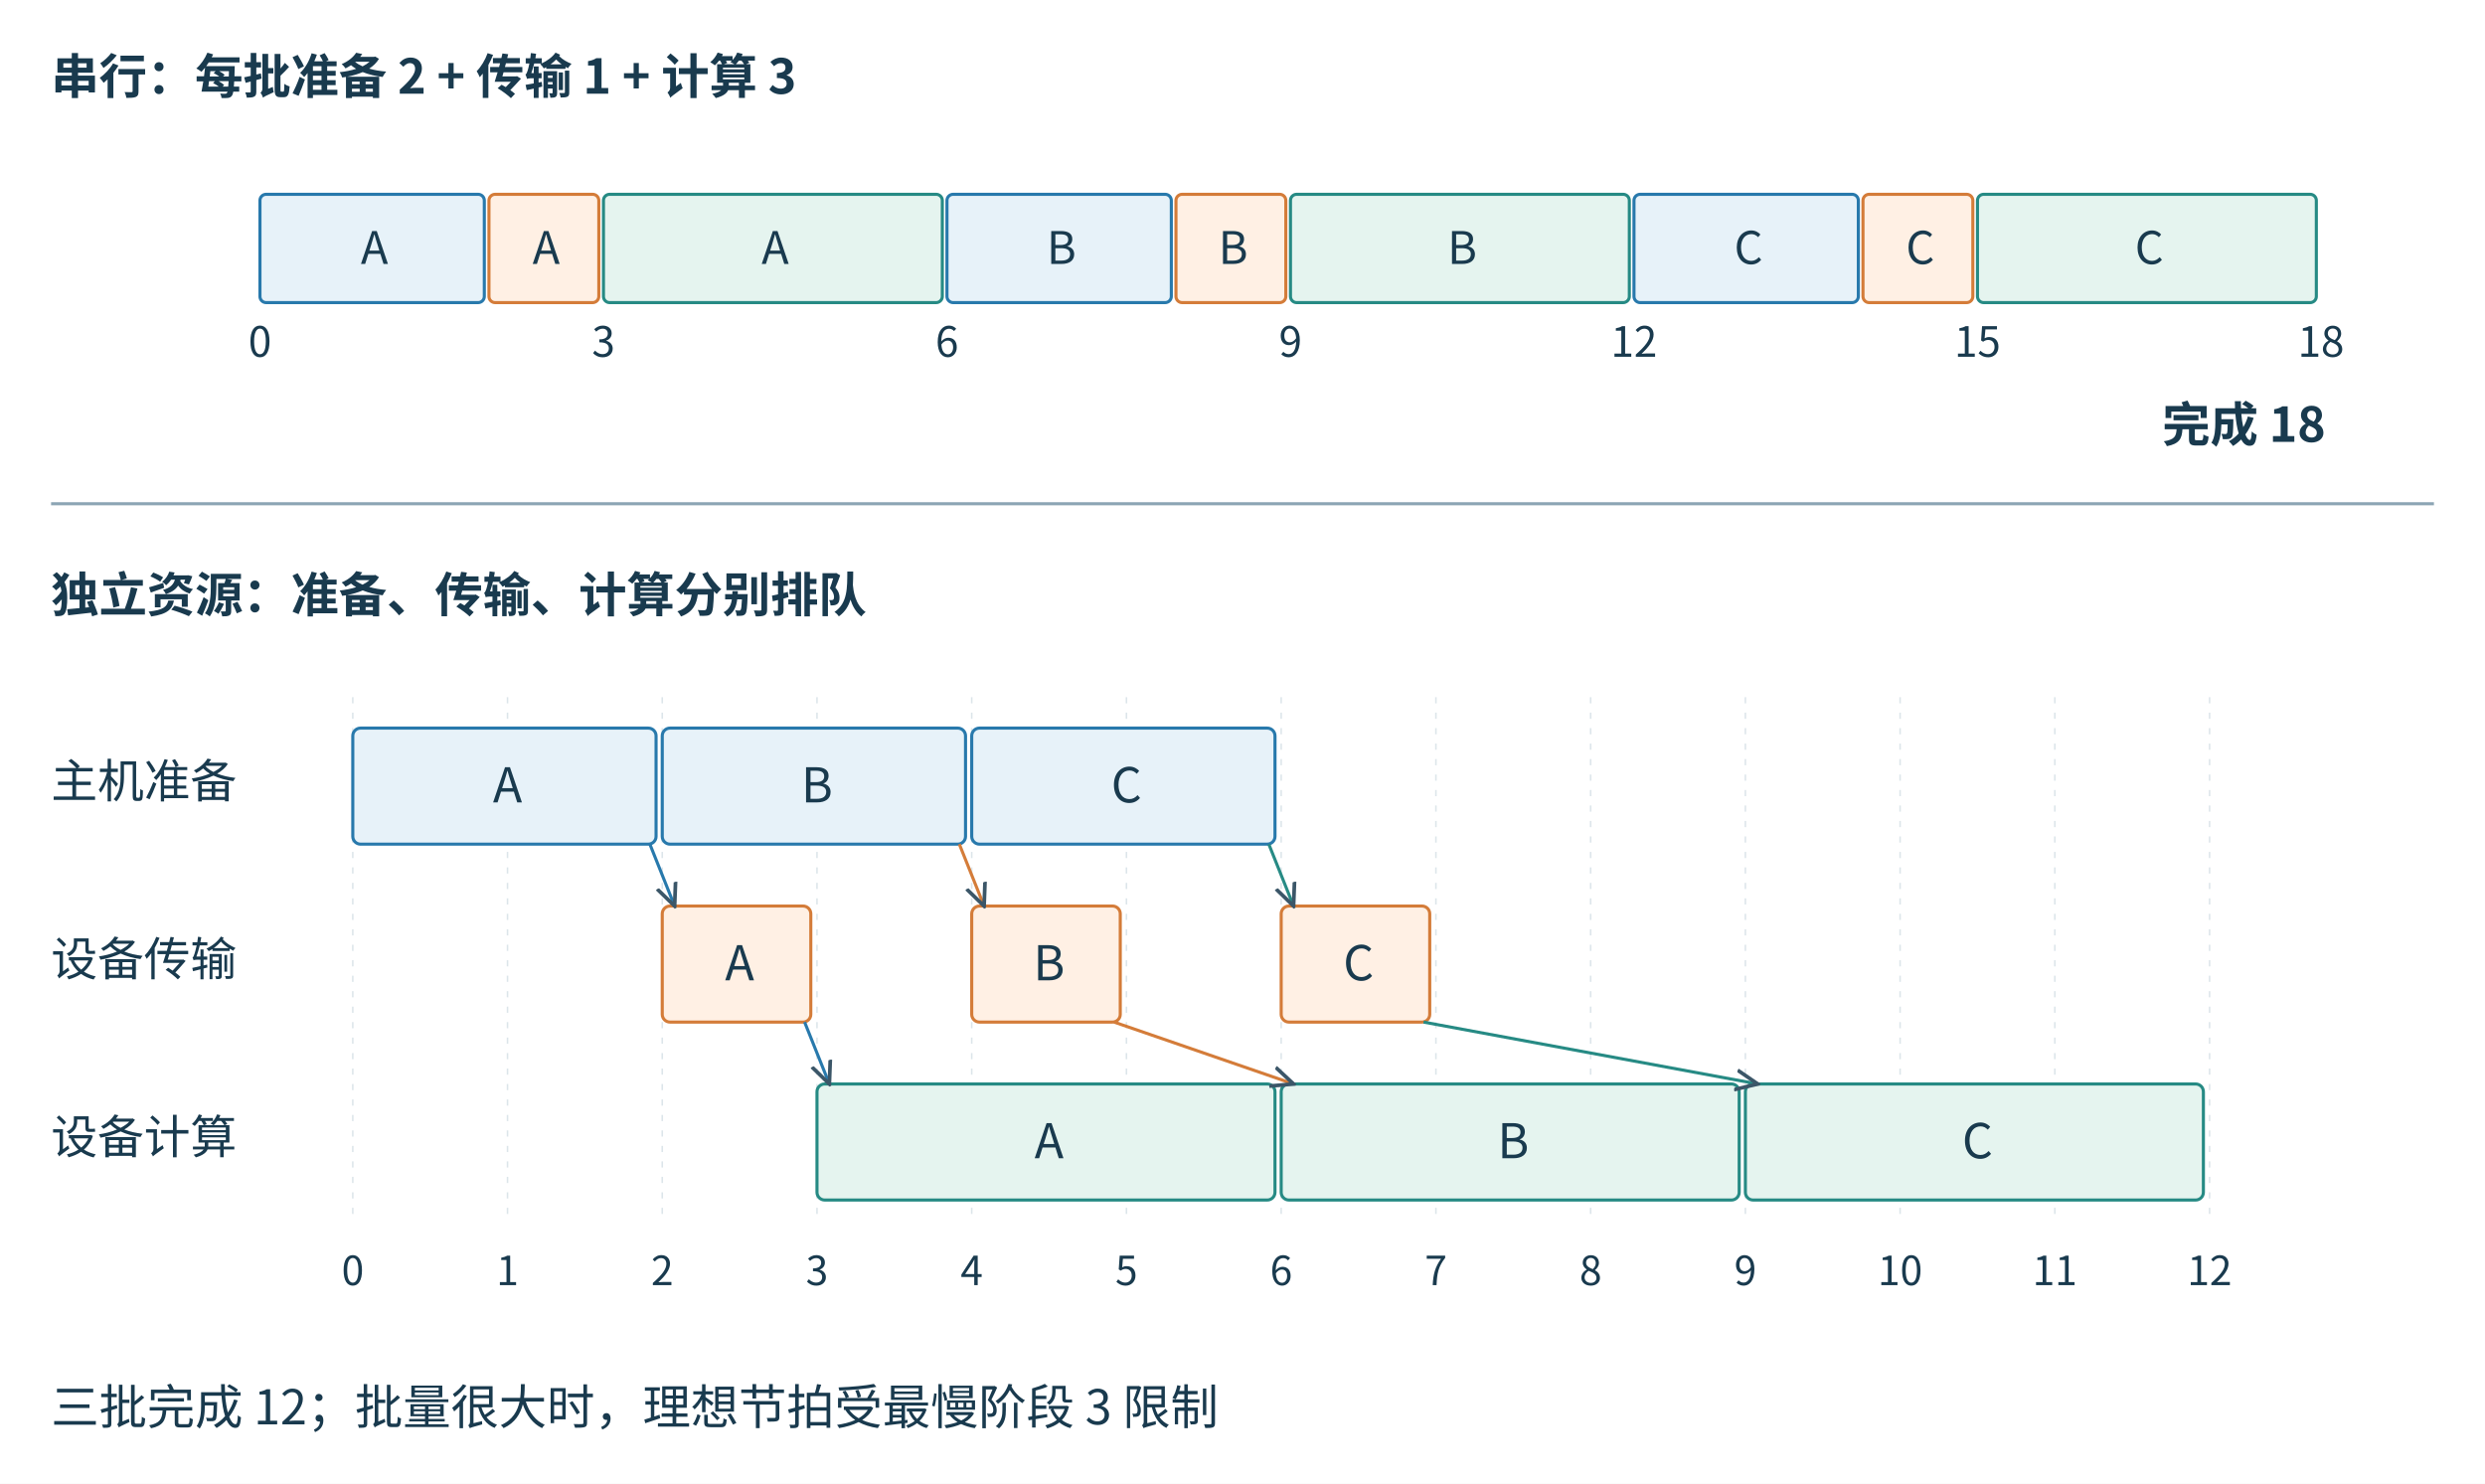
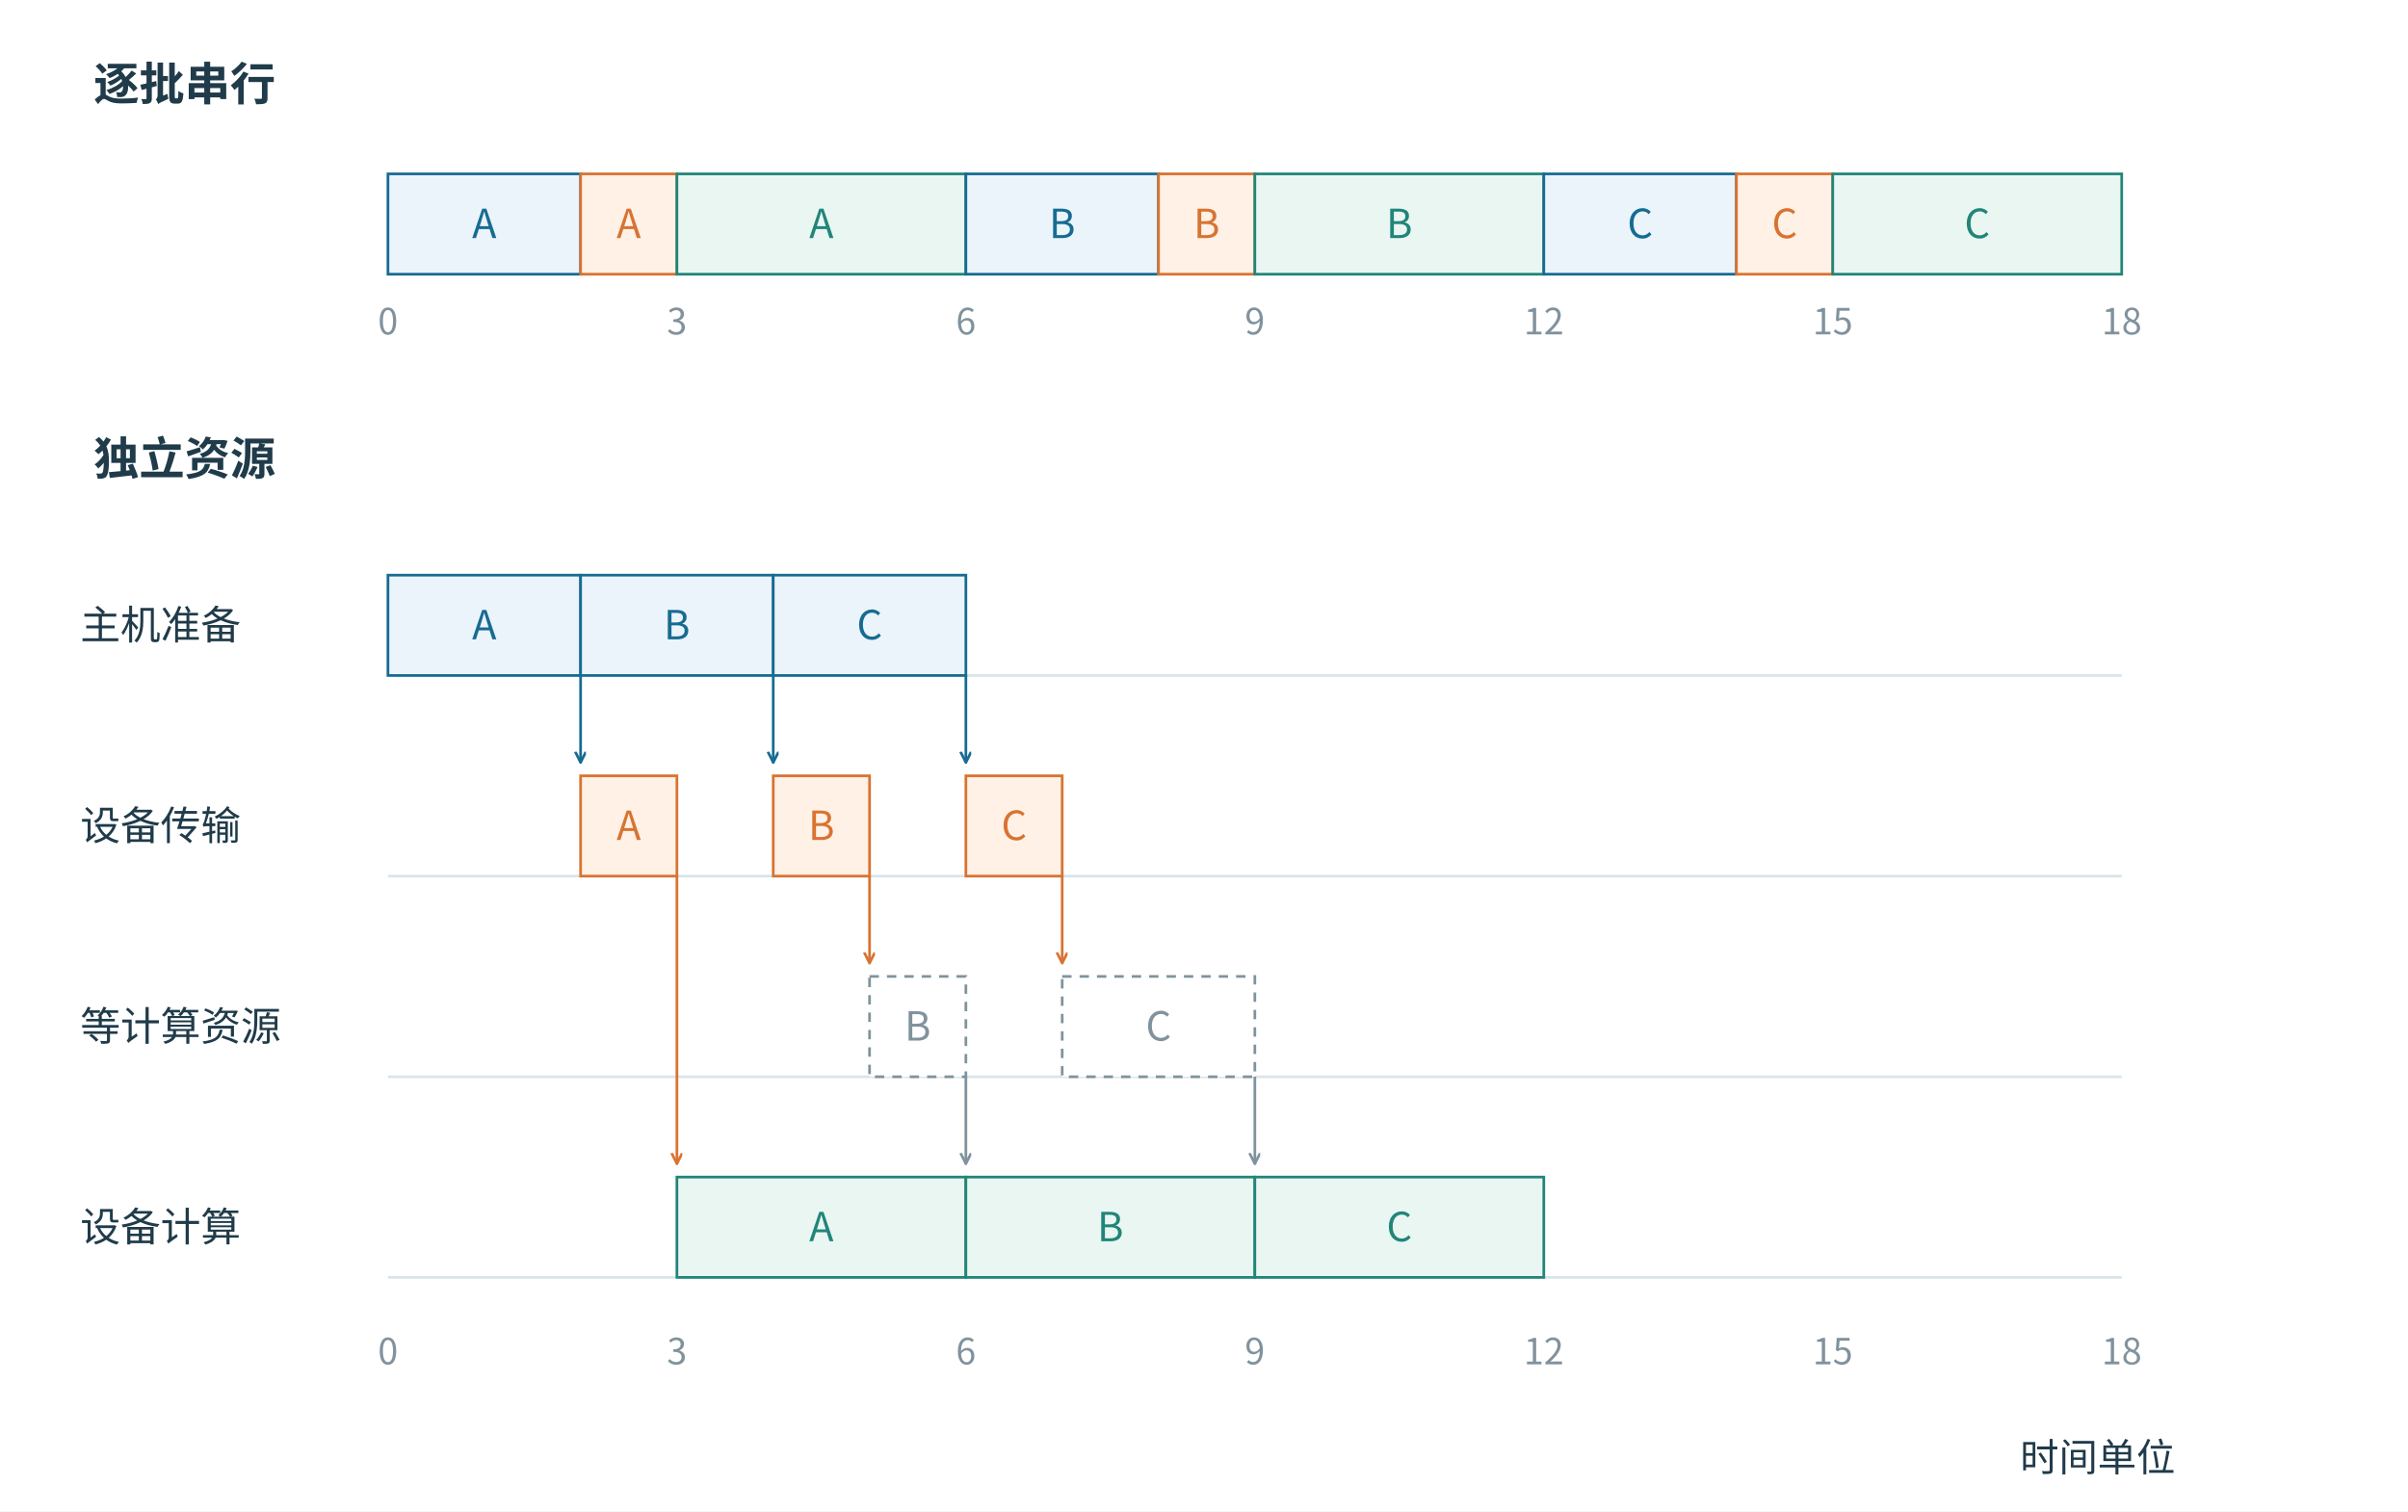
- <svg xmlns="http://www.w3.org/2000/svg" width="1606.000" height="958.930" viewBox="22.000 89.427 1606.000 958.930">
+ <svg xmlns="http://www.w3.org/2000/svg" width="1800" height="1130" viewBox="0 0 1800 1130" role="img">
+   <rect width="1800" height="1130" fill="white" />
  <defs>
-     <marker id="arrow" viewBox="0 0 10 10" refX="9" refY="5" markerWidth="16" markerHeight="16" markerUnits="userSpaceOnUse" orient="auto-start-reverse">
-       <path d="M0,1 L9,5 L0,9" fill="none" stroke="#3b5668" stroke-width="1.5" />
+     <marker id="b" markerWidth="9" markerHeight="9" refX="8" refY="4" orient="auto" markerUnits="userSpaceOnUse">
+       <path d="M0 0 L8 4 L0 8" fill="none" stroke="#176b91" stroke-width="2" />
+     </marker>
+     <marker id="o" markerWidth="9" markerHeight="9" refX="8" refY="4" orient="auto" markerUnits="userSpaceOnUse">
+       <path d="M0 0 L8 4 L0 8" fill="none" stroke="#d87332" stroke-width="2" />
+     </marker>
+     <marker id="g" markerWidth="9" markerHeight="9" refX="8" refY="4" orient="auto" markerUnits="userSpaceOnUse">
+       <path d="M0 0 L8 4 L0 8" fill="none" stroke="#80929d" stroke-width="2" />
+     </marker>
+     <marker id="t" markerWidth="9" markerHeight="9" refX="8" refY="4" orient="auto" markerUnits="userSpaceOnUse">
+       <path d="M0 0 L8 4 L0 8" fill="none" stroke="#218579" stroke-width="2" />
    </marker>
  </defs>
-   <rect width="1606.0" height="958.93" fill="white" x="22.0" y="89.427" />
-   <g font-family="Microsoft YaHei, Noto Sans CJK SC, Arial, sans-serif" fill="#193a4e">
-     <text xml:space="preserve" x="55" y="150" font-size="31" fill="#193a4e" text-anchor="start" font-weight="700">串行：每批准备 2 + 传输 1 + 计算 3</text>
-     <rect x="190" y="215" width="145" height="70" rx="4" fill="#e7f2f9" stroke="#2879ac" stroke-width="2" />
-     <text xml:space="preserve" x="264.0" y="260" font-size="29" fill="#193a4e" text-anchor="middle" font-weight="400">A</text>
-     <rect x="338" y="215" width="71" height="70" rx="4" fill="#fff0e4" stroke="#d47c39" stroke-width="2" />
-     <text xml:space="preserve" x="375.0" y="260" font-size="29" fill="#193a4e" text-anchor="middle" font-weight="400">A</text>
-     <rect x="412" y="215" width="219" height="70" rx="4" fill="#e5f4ef" stroke="#268a84" stroke-width="2" />
-     <text xml:space="preserve" x="523.0" y="260" font-size="29" fill="#193a4e" text-anchor="middle" font-weight="400">A</text>
-     <rect x="634" y="215" width="145" height="70" rx="4" fill="#e7f2f9" stroke="#2879ac" stroke-width="2" />
-     <text xml:space="preserve" x="708.0" y="260" font-size="29" fill="#193a4e" text-anchor="middle" font-weight="400">B</text>
-     <rect x="782" y="215" width="71" height="70" rx="4" fill="#fff0e4" stroke="#d47c39" stroke-width="2" />
-     <text xml:space="preserve" x="819.0" y="260" font-size="29" fill="#193a4e" text-anchor="middle" font-weight="400">B</text>
-     <rect x="856" y="215" width="219" height="70" rx="4" fill="#e5f4ef" stroke="#268a84" stroke-width="2" />
-     <text xml:space="preserve" x="967.0" y="260" font-size="29" fill="#193a4e" text-anchor="middle" font-weight="400">B</text>
-     <rect x="1078" y="215" width="145" height="70" rx="4" fill="#e7f2f9" stroke="#2879ac" stroke-width="2" />
-     <text xml:space="preserve" x="1152.0" y="260" font-size="29" fill="#193a4e" text-anchor="middle" font-weight="400">C</text>
-     <rect x="1226" y="215" width="71" height="70" rx="4" fill="#fff0e4" stroke="#d47c39" stroke-width="2" />
-     <text xml:space="preserve" x="1263.0" y="260" font-size="29" fill="#193a4e" text-anchor="middle" font-weight="400">C</text>
-     <rect x="1300" y="215" width="219" height="70" rx="4" fill="#e5f4ef" stroke="#268a84" stroke-width="2" />
-     <text xml:space="preserve" x="1411.0" y="260" font-size="29" fill="#193a4e" text-anchor="middle" font-weight="400">C</text>
-     <text xml:space="preserve" x="190" y="320" font-size="27" fill="#193a4e" text-anchor="middle" font-weight="400">0</text>
-     <text xml:space="preserve" x="412" y="320" font-size="27" fill="#193a4e" text-anchor="middle" font-weight="400">3</text>
-     <text xml:space="preserve" x="634" y="320" font-size="27" fill="#193a4e" text-anchor="middle" font-weight="400">6</text>
-     <text xml:space="preserve" x="856" y="320" font-size="27" fill="#193a4e" text-anchor="middle" font-weight="400">9</text>
-     <text xml:space="preserve" x="1078" y="320" font-size="27" fill="#193a4e" text-anchor="middle" font-weight="400">12</text>
-     <text xml:space="preserve" x="1300" y="320" font-size="27" fill="#193a4e" text-anchor="middle" font-weight="400">15</text>
-     <text xml:space="preserve" x="1522" y="320" font-size="27" fill="#193a4e" text-anchor="middle" font-weight="400">18</text>
-     <text xml:space="preserve" x="1525" y="375" font-size="31" fill="#193a4e" text-anchor="end" font-weight="700">完成 18</text>
-     <line x1="55" y1="415" x2="1595" y2="415" stroke="#8ca5b4" stroke-width="2" stroke-dasharray="" />
-     <text xml:space="preserve" x="55" y="485" font-size="31" fill="#193a4e" text-anchor="start" font-weight="700">独立资源：准备、传输、计算分别排队</text>
-     <line x1="250" y1="540" x2="250" y2="875" stroke="#dce5ea" stroke-width="1" stroke-dasharray="4 6" />
-     <text xml:space="preserve" x="250" y="920" font-size="26" fill="#193a4e" text-anchor="middle" font-weight="400">0</text>
-     <line x1="350" y1="540" x2="350" y2="875" stroke="#dce5ea" stroke-width="1" stroke-dasharray="4 6" />
-     <text xml:space="preserve" x="350" y="920" font-size="26" fill="#193a4e" text-anchor="middle" font-weight="400">1</text>
-     <line x1="450" y1="540" x2="450" y2="875" stroke="#dce5ea" stroke-width="1" stroke-dasharray="4 6" />
-     <text xml:space="preserve" x="450" y="920" font-size="26" fill="#193a4e" text-anchor="middle" font-weight="400">2</text>
-     <line x1="550" y1="540" x2="550" y2="875" stroke="#dce5ea" stroke-width="1" stroke-dasharray="4 6" />
-     <text xml:space="preserve" x="550" y="920" font-size="26" fill="#193a4e" text-anchor="middle" font-weight="400">3</text>
-     <line x1="650" y1="540" x2="650" y2="875" stroke="#dce5ea" stroke-width="1" stroke-dasharray="4 6" />
-     <text xml:space="preserve" x="650" y="920" font-size="26" fill="#193a4e" text-anchor="middle" font-weight="400">4</text>
-     <line x1="750" y1="540" x2="750" y2="875" stroke="#dce5ea" stroke-width="1" stroke-dasharray="4 6" />
-     <text xml:space="preserve" x="750" y="920" font-size="26" fill="#193a4e" text-anchor="middle" font-weight="400">5</text>
-     <line x1="850" y1="540" x2="850" y2="875" stroke="#dce5ea" stroke-width="1" stroke-dasharray="4 6" />
-     <text xml:space="preserve" x="850" y="920" font-size="26" fill="#193a4e" text-anchor="middle" font-weight="400">6</text>
-     <line x1="950" y1="540" x2="950" y2="875" stroke="#dce5ea" stroke-width="1" stroke-dasharray="4 6" />
-     <text xml:space="preserve" x="950" y="920" font-size="26" fill="#193a4e" text-anchor="middle" font-weight="400">7</text>
-     <line x1="1050" y1="540" x2="1050" y2="875" stroke="#dce5ea" stroke-width="1" stroke-dasharray="4 6" />
-     <text xml:space="preserve" x="1050" y="920" font-size="26" fill="#193a4e" text-anchor="middle" font-weight="400">8</text>
-     <line x1="1150" y1="540" x2="1150" y2="875" stroke="#dce5ea" stroke-width="1" stroke-dasharray="4 6" />
-     <text xml:space="preserve" x="1150" y="920" font-size="26" fill="#193a4e" text-anchor="middle" font-weight="400">9</text>
-     <line x1="1250" y1="540" x2="1250" y2="875" stroke="#dce5ea" stroke-width="1" stroke-dasharray="4 6" />
-     <text xml:space="preserve" x="1250" y="920" font-size="26" fill="#193a4e" text-anchor="middle" font-weight="400">10</text>
-     <line x1="1350" y1="540" x2="1350" y2="875" stroke="#dce5ea" stroke-width="1" stroke-dasharray="4 6" />
-     <text xml:space="preserve" x="1350" y="920" font-size="26" fill="#193a4e" text-anchor="middle" font-weight="400">11</text>
-     <line x1="1450" y1="540" x2="1450" y2="875" stroke="#dce5ea" stroke-width="1" stroke-dasharray="4 6" />
-     <text xml:space="preserve" x="1450" y="920" font-size="26" fill="#193a4e" text-anchor="middle" font-weight="400">12</text>
-     <text xml:space="preserve" x="55" y="605" font-size="30" fill="#193a4e" text-anchor="start" font-weight="400">主机准备</text>
-     <rect x="250" y="560" width="196" height="75" rx="5" fill="#e7f2f9" stroke="#2879ac" stroke-width="2" />
-     <text xml:space="preserve" x="350.0" y="608" font-size="31" fill="#193a4e" text-anchor="middle" font-weight="400">A</text>
-     <rect x="450" y="560" width="196" height="75" rx="5" fill="#e7f2f9" stroke="#2879ac" stroke-width="2" />
-     <text xml:space="preserve" x="550.0" y="608" font-size="31" fill="#193a4e" text-anchor="middle" font-weight="400">B</text>
-     <rect x="650" y="560" width="196" height="75" rx="5" fill="#e7f2f9" stroke="#2879ac" stroke-width="2" />
-     <text xml:space="preserve" x="750.0" y="608" font-size="31" fill="#193a4e" text-anchor="middle" font-weight="400">C</text>
-     <text xml:space="preserve" x="55" y="720" font-size="30" fill="#193a4e" text-anchor="start" font-weight="400">设备传输</text>
-     <rect x="450" y="675" width="96" height="75" rx="5" fill="#fff0e4" stroke="#d47c39" stroke-width="2" />
-     <text xml:space="preserve" x="500.0" y="723" font-size="31" fill="#193a4e" text-anchor="middle" font-weight="400">A</text>
-     <rect x="650" y="675" width="96" height="75" rx="5" fill="#fff0e4" stroke="#d47c39" stroke-width="2" />
-     <text xml:space="preserve" x="700.0" y="723" font-size="31" fill="#193a4e" text-anchor="middle" font-weight="400">B</text>
-     <rect x="850" y="675" width="96" height="75" rx="5" fill="#fff0e4" stroke="#d47c39" stroke-width="2" />
-     <text xml:space="preserve" x="900.0" y="723" font-size="31" fill="#193a4e" text-anchor="middle" font-weight="400">C</text>
-     <text xml:space="preserve" x="55" y="835" font-size="30" fill="#193a4e" text-anchor="start" font-weight="400">设备计算</text>
-     <rect x="550" y="790" width="296" height="75" rx="5" fill="#e5f4ef" stroke="#268a84" stroke-width="2" />
-     <text xml:space="preserve" x="700.0" y="838" font-size="31" fill="#193a4e" text-anchor="middle" font-weight="400">A</text>
-     <rect x="850" y="790" width="296" height="75" rx="5" fill="#e5f4ef" stroke="#268a84" stroke-width="2" />
-     <text xml:space="preserve" x="1000.0" y="838" font-size="31" fill="#193a4e" text-anchor="middle" font-weight="400">B</text>
-     <rect x="1150" y="790" width="296" height="75" rx="5" fill="#e5f4ef" stroke="#268a84" stroke-width="2" />
-     <text xml:space="preserve" x="1300.0" y="838" font-size="31" fill="#193a4e" text-anchor="middle" font-weight="400">C</text>
-     <path d="M442,635 L458,675" stroke="#2879ac" stroke-width="2" fill="none" stroke-dasharray="" marker-end="url(#arrow)" />
-     <path d="M542,750 L558,790" stroke="#2879ac" stroke-width="2" fill="none" stroke-dasharray="" marker-end="url(#arrow)" />
-     <path d="M642,635 L658,675" stroke="#d47c39" stroke-width="2" fill="none" stroke-dasharray="" marker-end="url(#arrow)" />
-     <path d="M742,750 L858,790" stroke="#d47c39" stroke-width="2" fill="none" stroke-dasharray="" marker-end="url(#arrow)" />
-     <path d="M842,635 L858,675" stroke="#268a84" stroke-width="2" fill="none" stroke-dasharray="" marker-end="url(#arrow)" />
-     <path d="M942,750 L1158,790" stroke="#268a84" stroke-width="2" fill="none" stroke-dasharray="" marker-end="url(#arrow)" />
-     <text xml:space="preserve" x="55" y="1010" font-size="31" fill="#193a4e" text-anchor="start" font-weight="400">三批完成 12；批量很大时，理想节拍受最慢阶段 3 限制</text>
+   <g font-family="Microsoft YaHei, Noto Sans CJK SC, sans-serif">
+     <text x="70" y="75" font-size="34" fill="#203b4a" text-anchor="start" font-weight="700">逐批串行</text>
+     <rect x="290" y="130" width="144" height="75" rx="0" fill="#eaf4fa" stroke="#176b91" stroke-width="2" />
+     <text x="362.0" y="178" font-size="30" fill="#176b91" text-anchor="middle" font-weight="400">A</text>
+     <rect x="434" y="130" width="72" height="75" rx="0" fill="#fff1e5" stroke="#d87332" stroke-width="2" />
+     <text x="470.0" y="178" font-size="30" fill="#d87332" text-anchor="middle" font-weight="400">A</text>
+     <rect x="506" y="130" width="216" height="75" rx="0" fill="#eaf6f2" stroke="#218579" stroke-width="2" />
+     <text x="614.0" y="178" font-size="30" fill="#218579" text-anchor="middle" font-weight="400">A</text>
+     <rect x="722" y="130" width="144" height="75" rx="0" fill="#eaf4fa" stroke="#176b91" stroke-width="2" />
+     <text x="794.0" y="178" font-size="30" fill="#176b91" text-anchor="middle" font-weight="400">B</text>
+     <rect x="866" y="130" width="72" height="75" rx="0" fill="#fff1e5" stroke="#d87332" stroke-width="2" />
+     <text x="902.0" y="178" font-size="30" fill="#d87332" text-anchor="middle" font-weight="400">B</text>
+     <rect x="938" y="130" width="216" height="75" rx="0" fill="#eaf6f2" stroke="#218579" stroke-width="2" />
+     <text x="1046.0" y="178" font-size="30" fill="#218579" text-anchor="middle" font-weight="400">B</text>
+     <rect x="1154" y="130" width="144" height="75" rx="0" fill="#eaf4fa" stroke="#176b91" stroke-width="2" />
+     <text x="1226.0" y="178" font-size="30" fill="#176b91" text-anchor="middle" font-weight="400">C</text>
+     <rect x="1298" y="130" width="72" height="75" rx="0" fill="#fff1e5" stroke="#d87332" stroke-width="2" />
+     <text x="1334.0" y="178" font-size="30" fill="#d87332" text-anchor="middle" font-weight="400">C</text>
+     <rect x="1370" y="130" width="216" height="75" rx="0" fill="#eaf6f2" stroke="#218579" stroke-width="2" />
+     <text x="1478.0" y="178" font-size="30" fill="#218579" text-anchor="middle" font-weight="400">C</text>
+     <text x="290" y="250" font-size="27" fill="#80929d" text-anchor="middle" font-weight="400">0</text>
+     <text x="506" y="250" font-size="27" fill="#80929d" text-anchor="middle" font-weight="400">3</text>
+     <text x="722" y="250" font-size="27" fill="#80929d" text-anchor="middle" font-weight="400">6</text>
+     <text x="938" y="250" font-size="27" fill="#80929d" text-anchor="middle" font-weight="400">9</text>
+     <text x="1154" y="250" font-size="27" fill="#80929d" text-anchor="middle" font-weight="400">12</text>
+     <text x="1370" y="250" font-size="27" fill="#80929d" text-anchor="middle" font-weight="400">15</text>
+     <text x="1586" y="250" font-size="27" fill="#80929d" text-anchor="middle" font-weight="400">18</text>
+     <text x="70" y="355" font-size="34" fill="#203b4a" text-anchor="start" font-weight="700">独立资源</text>
+     <text x="60" y="478" font-size="30" fill="#203b4a" text-anchor="start" font-weight="400">主机准备</text>
+     <line x1="290" y1="505" x2="1586" y2="505" stroke="#d9e4ea" stroke-width="2" />
+     <rect x="290" y="430" width="144" height="75" rx="0" fill="#eaf4fa" stroke="#176b91" stroke-width="2" />
+     <text x="362.0" y="478" font-size="30" fill="#176b91" text-anchor="middle" font-weight="400">A</text>
+     <rect x="434" y="430" width="144" height="75" rx="0" fill="#eaf4fa" stroke="#176b91" stroke-width="2" />
+     <text x="506.0" y="478" font-size="30" fill="#176b91" text-anchor="middle" font-weight="400">B</text>
+     <rect x="578" y="430" width="144" height="75" rx="0" fill="#eaf4fa" stroke="#176b91" stroke-width="2" />
+     <text x="650.0" y="478" font-size="30" fill="#176b91" text-anchor="middle" font-weight="400">C</text>
+     <text x="60" y="628" font-size="30" fill="#203b4a" text-anchor="start" font-weight="400">设备传输</text>
+     <line x1="290" y1="655" x2="1586" y2="655" stroke="#d9e4ea" stroke-width="2" />
+     <rect x="434" y="580" width="72" height="75" rx="0" fill="#fff1e5" stroke="#d87332" stroke-width="2" />
+     <text x="470.0" y="628" font-size="30" fill="#d87332" text-anchor="middle" font-weight="400">A</text>
+     <rect x="578" y="580" width="72" height="75" rx="0" fill="#fff1e5" stroke="#d87332" stroke-width="2" />
+     <text x="614.0" y="628" font-size="30" fill="#d87332" text-anchor="middle" font-weight="400">B</text>
+     <rect x="722" y="580" width="72" height="75" rx="0" fill="#fff1e5" stroke="#d87332" stroke-width="2" />
+     <text x="758.0" y="628" font-size="30" fill="#d87332" text-anchor="middle" font-weight="400">C</text>
+     <text x="60" y="778" font-size="30" fill="#203b4a" text-anchor="start" font-weight="400">等计算资源</text>
+     <line x1="290" y1="805" x2="1586" y2="805" stroke="#d9e4ea" stroke-width="2" />
+     <rect x="650" y="730" width="72" height="75" rx="0" fill="white" stroke="#80929d" stroke-width="2" stroke-dasharray="7 6" />
+     <text x="686.0" y="778" font-size="30" fill="#80929d" text-anchor="middle" font-weight="400">B</text>
+     <rect x="794" y="730" width="144" height="75" rx="0" fill="white" stroke="#80929d" stroke-width="2" stroke-dasharray="7 6" />
+     <text x="866.0" y="778" font-size="30" fill="#80929d" text-anchor="middle" font-weight="400">C</text>
+     <text x="60" y="928" font-size="30" fill="#203b4a" text-anchor="start" font-weight="400">设备计算</text>
+     <line x1="290" y1="955" x2="1586" y2="955" stroke="#d9e4ea" stroke-width="2" />
+     <rect x="506" y="880" width="216" height="75" rx="0" fill="#eaf6f2" stroke="#218579" stroke-width="2" />
+     <text x="614.0" y="928" font-size="30" fill="#218579" text-anchor="middle" font-weight="400">A</text>
+     <rect x="722" y="880" width="216" height="75" rx="0" fill="#eaf6f2" stroke="#218579" stroke-width="2" />
+     <text x="830.0" y="928" font-size="30" fill="#218579" text-anchor="middle" font-weight="400">B</text>
+     <rect x="938" y="880" width="216" height="75" rx="0" fill="#eaf6f2" stroke="#218579" stroke-width="2" />
+     <text x="1046.0" y="928" font-size="30" fill="#218579" text-anchor="middle" font-weight="400">C</text>
+     <line x1="434" y1="505" x2="434" y2="570" stroke="#176b91" stroke-width="2" marker-end="url(#b)" />
+     <line x1="506" y1="655" x2="506" y2="870" stroke="#d87332" stroke-width="2" marker-end="url(#o)" />
+     <line x1="578" y1="505" x2="578" y2="570" stroke="#176b91" stroke-width="2" marker-end="url(#b)" />
+     <path d="M 650 655 L 650 720" fill="none" stroke="#d87332" stroke-width="2" marker-end="url(#o)" />
+     <line x1="722" y1="805" x2="722" y2="870" stroke="#80929d" stroke-width="2" marker-end="url(#g)" />
+     <line x1="722" y1="505" x2="722" y2="570" stroke="#176b91" stroke-width="2" marker-end="url(#b)" />
+     <path d="M 794 655 L 794 720" fill="none" stroke="#d87332" stroke-width="2" marker-end="url(#o)" />
+     <line x1="938" y1="805" x2="938" y2="870" stroke="#80929d" stroke-width="2" marker-end="url(#g)" />
+     <text x="290" y="1020" font-size="27" fill="#80929d" text-anchor="middle" font-weight="400">0</text>
+     <text x="506" y="1020" font-size="27" fill="#80929d" text-anchor="middle" font-weight="400">3</text>
+     <text x="722" y="1020" font-size="27" fill="#80929d" text-anchor="middle" font-weight="400">6</text>
+     <text x="938" y="1020" font-size="27" fill="#80929d" text-anchor="middle" font-weight="400">9</text>
+     <text x="1154" y="1020" font-size="27" fill="#80929d" text-anchor="middle" font-weight="400">12</text>
+     <text x="1370" y="1020" font-size="27" fill="#80929d" text-anchor="middle" font-weight="400">15</text>
+     <text x="1586" y="1020" font-size="27" fill="#80929d" text-anchor="middle" font-weight="400">18</text>
+     <text x="1510" y="1100" font-size="29" fill="#203b4a" text-anchor="start" font-weight="400">时间单位</text>
  </g>
</svg>
